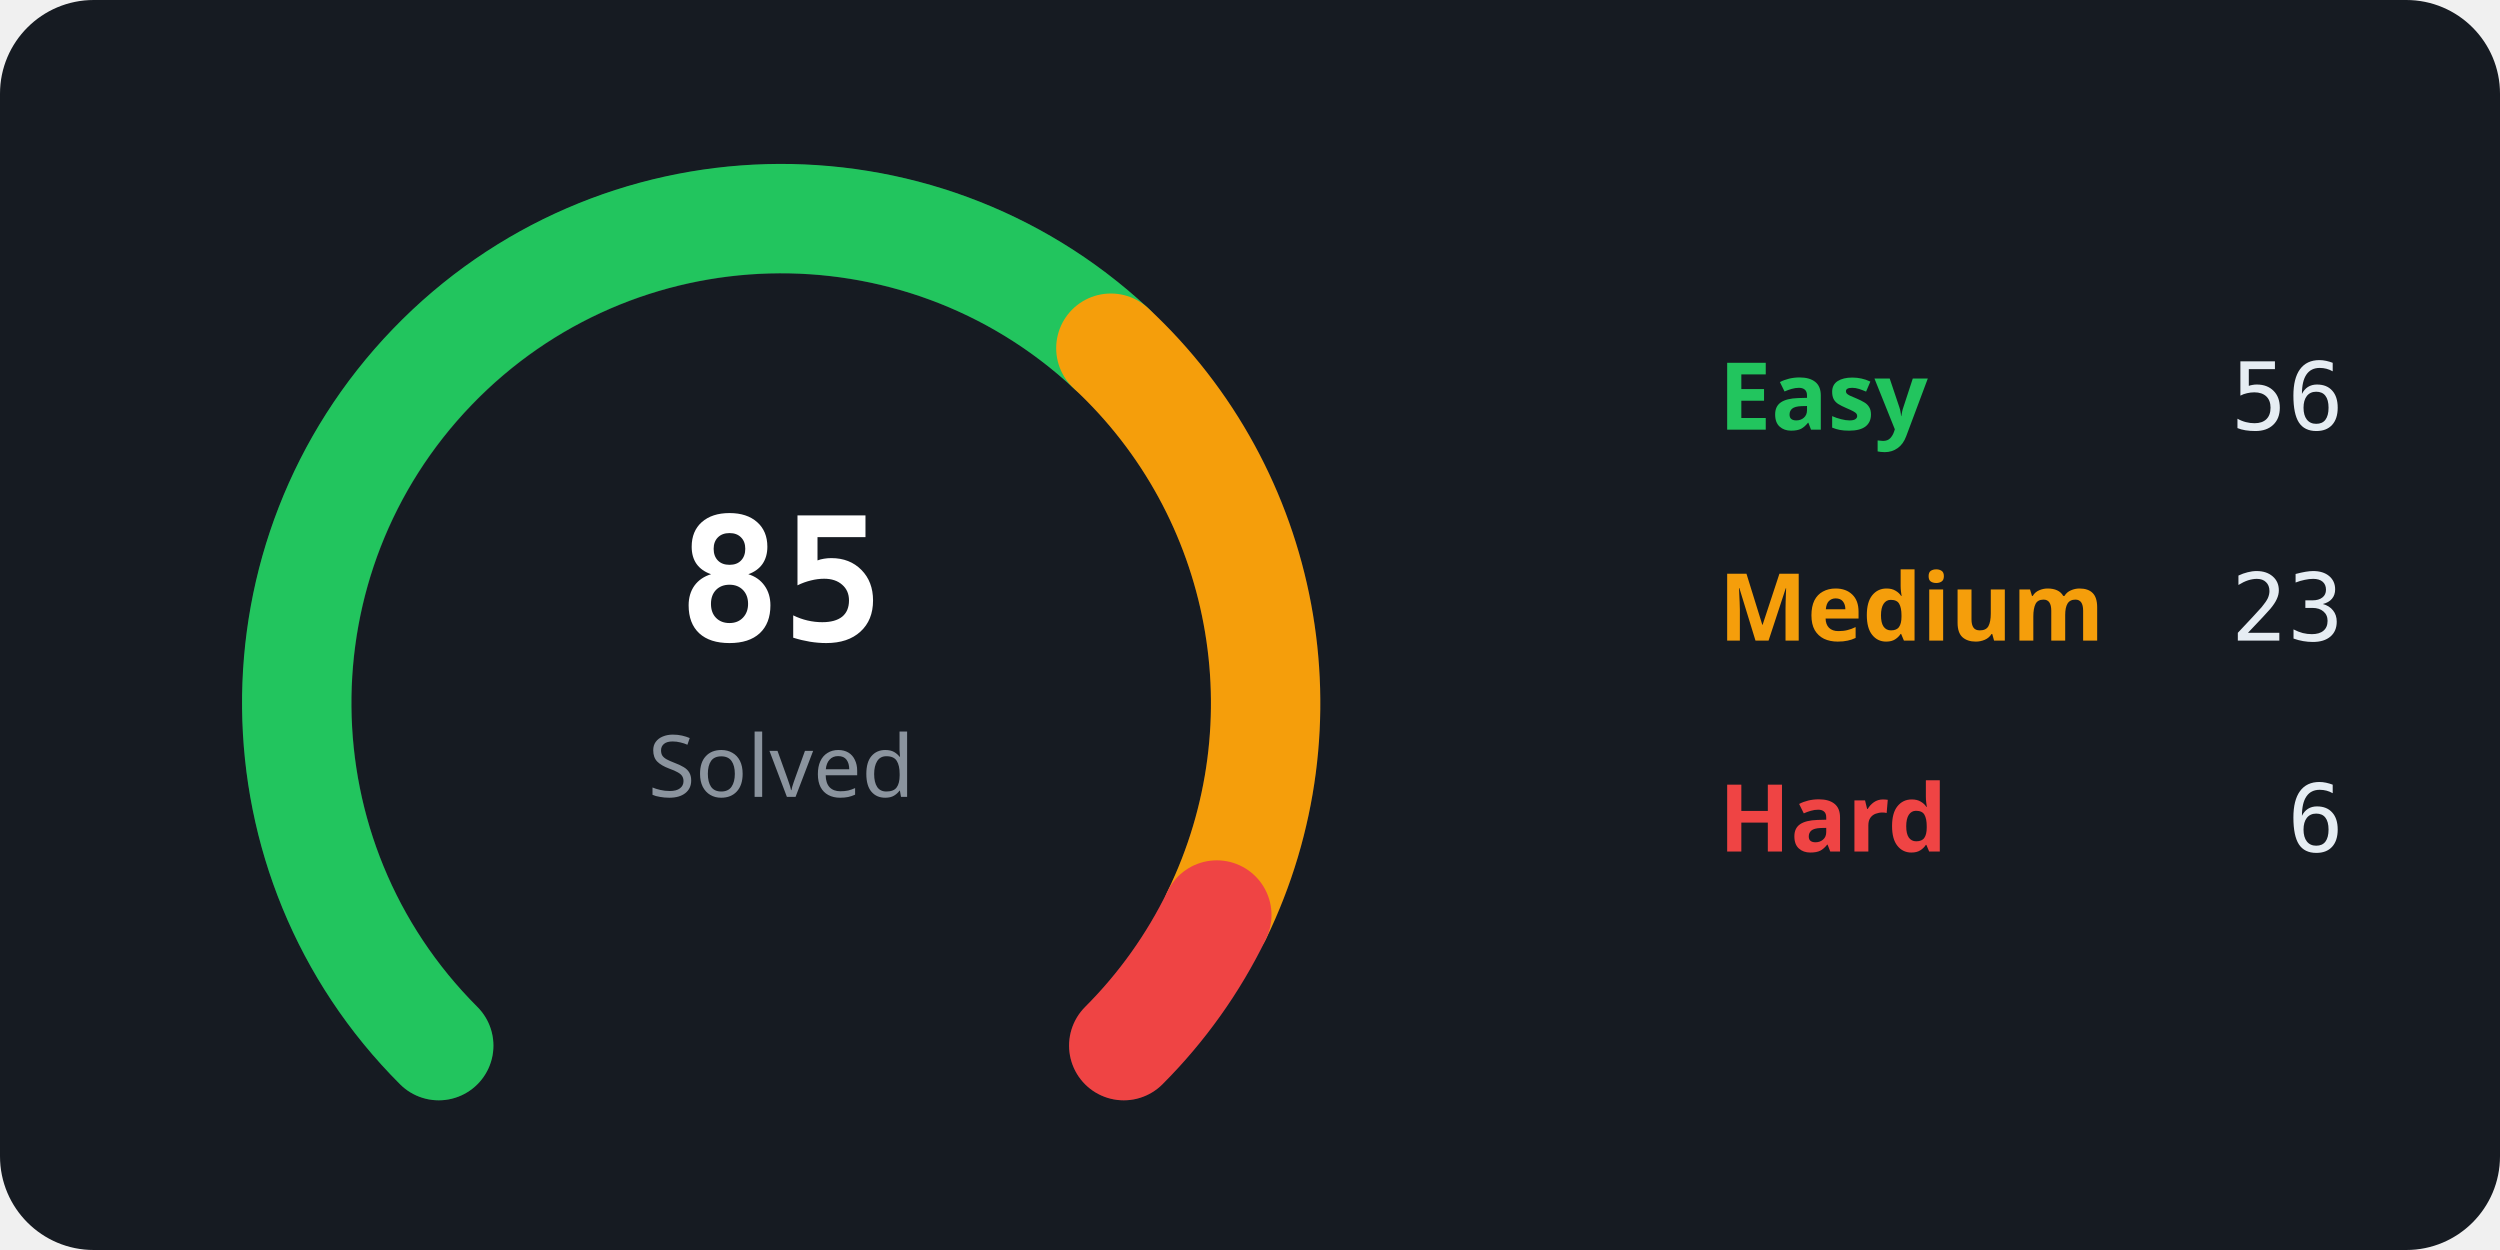
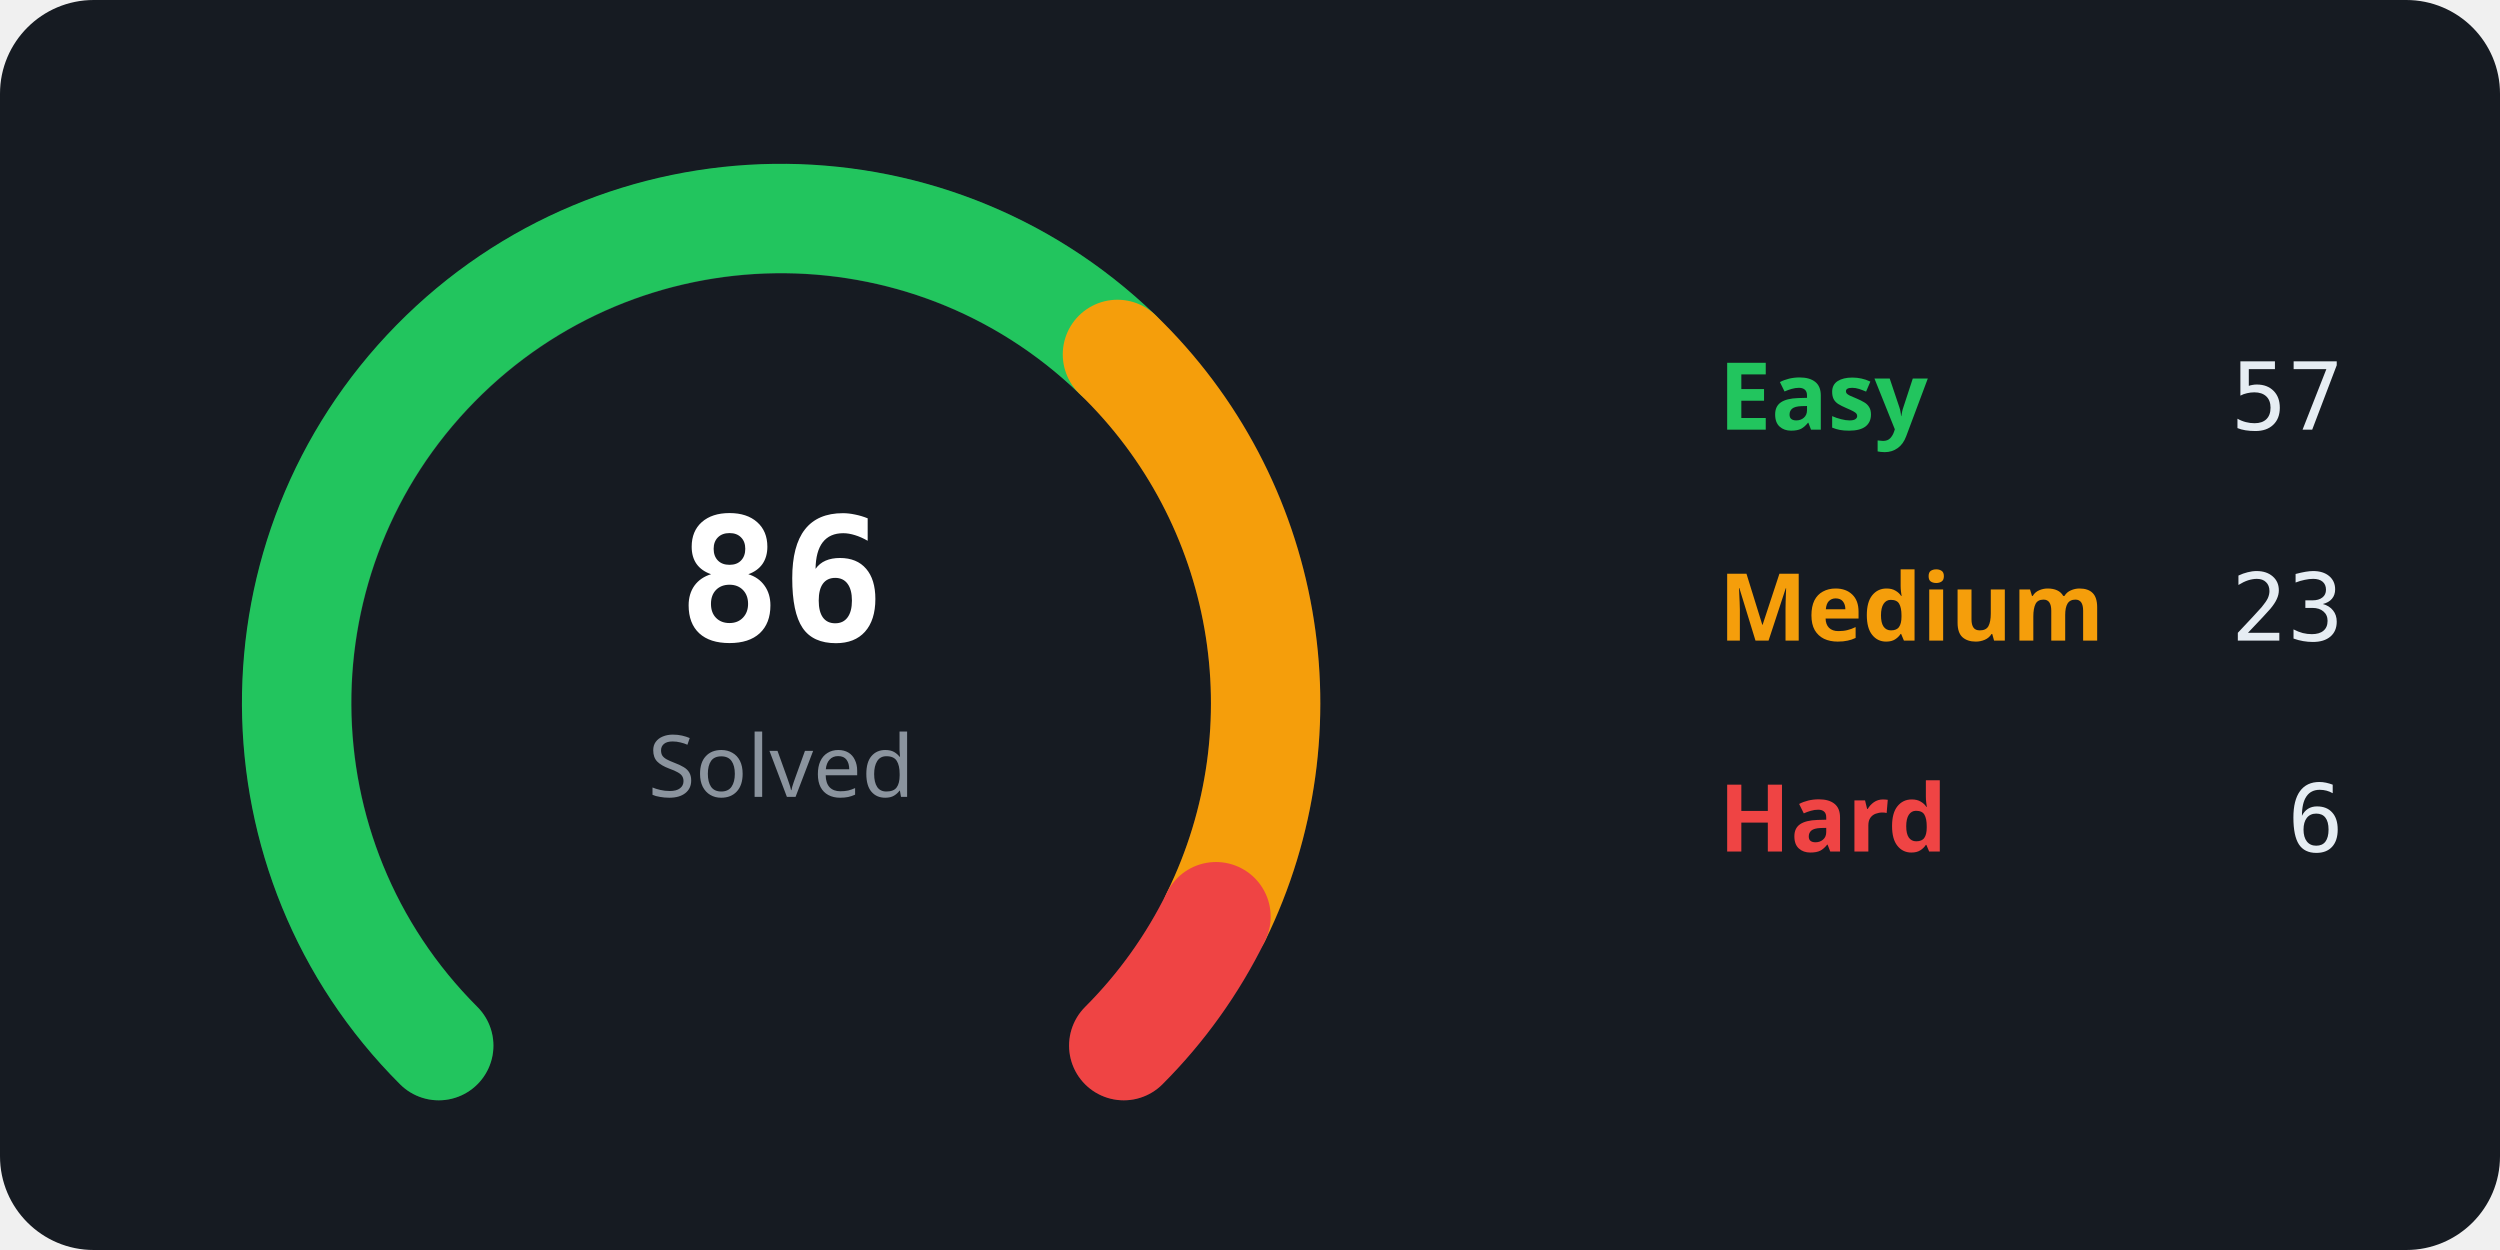
<svg xmlns="http://www.w3.org/2000/svg" width="320" height="160" viewBox="0 0 320 160">
  <rect width="320" height="160" rx="12" fill="#161b22" />
  <path d="M 56.159,133.841 A 62,62 0 1,1 143.841,133.841" stroke="#2d2d3d" stroke-width="14" fill="none" stroke-linecap="round" />
-   <path d="M 56.159,133.841 A 62,62 0 0,1 142.191,44.569" stroke="#22c55e" stroke-width="14" fill="none" stroke-linecap="round" />
-   <path d="M 142.191,44.569 A 62,62 0 0,1 155.753,117.122" stroke="#f59e0b" stroke-width="14" fill="none" stroke-linecap="round" />
-   <path d="M 155.753,117.122 A 62,62 0 0,1 143.841,133.841" stroke="#ef4444" stroke-width="14" fill="none" stroke-linecap="round" />
-   <text x="100" y="82" text-anchor="middle" fill="white" font-size="22" font-weight="bold" font-family="monospace">85</text>
+   <path d="M 56.159,133.841 A 62,62 0 0,1 143.033,45.366" stroke="#22c55e" stroke-width="14" fill="none" stroke-linecap="round" />
+   <path d="M 143.033,45.366 A 62,62 0 0,1 155.648,117.337" stroke="#f59e0b" stroke-width="14" fill="none" stroke-linecap="round" />
+   <path d="M 155.648,117.337 A 62,62 0 0,1 143.841,133.841" stroke="#ef4444" stroke-width="14" fill="none" stroke-linecap="round" />
+   <text x="100" y="82" text-anchor="middle" fill="white" font-size="22" font-weight="bold" font-family="monospace">86</text>
  <text x="100" y="102" text-anchor="middle" fill="#8b949e" font-size="11" font-family="sans-serif">Solved</text>
  <text x="220" y="55" fill="#22c55e" font-size="12" font-weight="bold" font-family="sans-serif">Easy</text>
-   <text x="300" y="55" fill="#e6edf3" font-size="12" font-family="monospace" text-anchor="end">56</text>
+   <text x="300" y="55" fill="#e6edf3" font-size="12" font-family="monospace" text-anchor="end">57</text>
  <text x="220" y="82" fill="#f59e0b" font-size="12" font-weight="bold" font-family="sans-serif">Medium</text>
  <text x="300" y="82" fill="#e6edf3" font-size="12" font-family="monospace" text-anchor="end">23</text>
  <text x="220" y="109" fill="#ef4444" font-size="12" font-weight="bold" font-family="sans-serif">Hard</text>
  <text x="300" y="109" fill="#e6edf3" font-size="12" font-family="monospace" text-anchor="end">6</text>
</svg>
